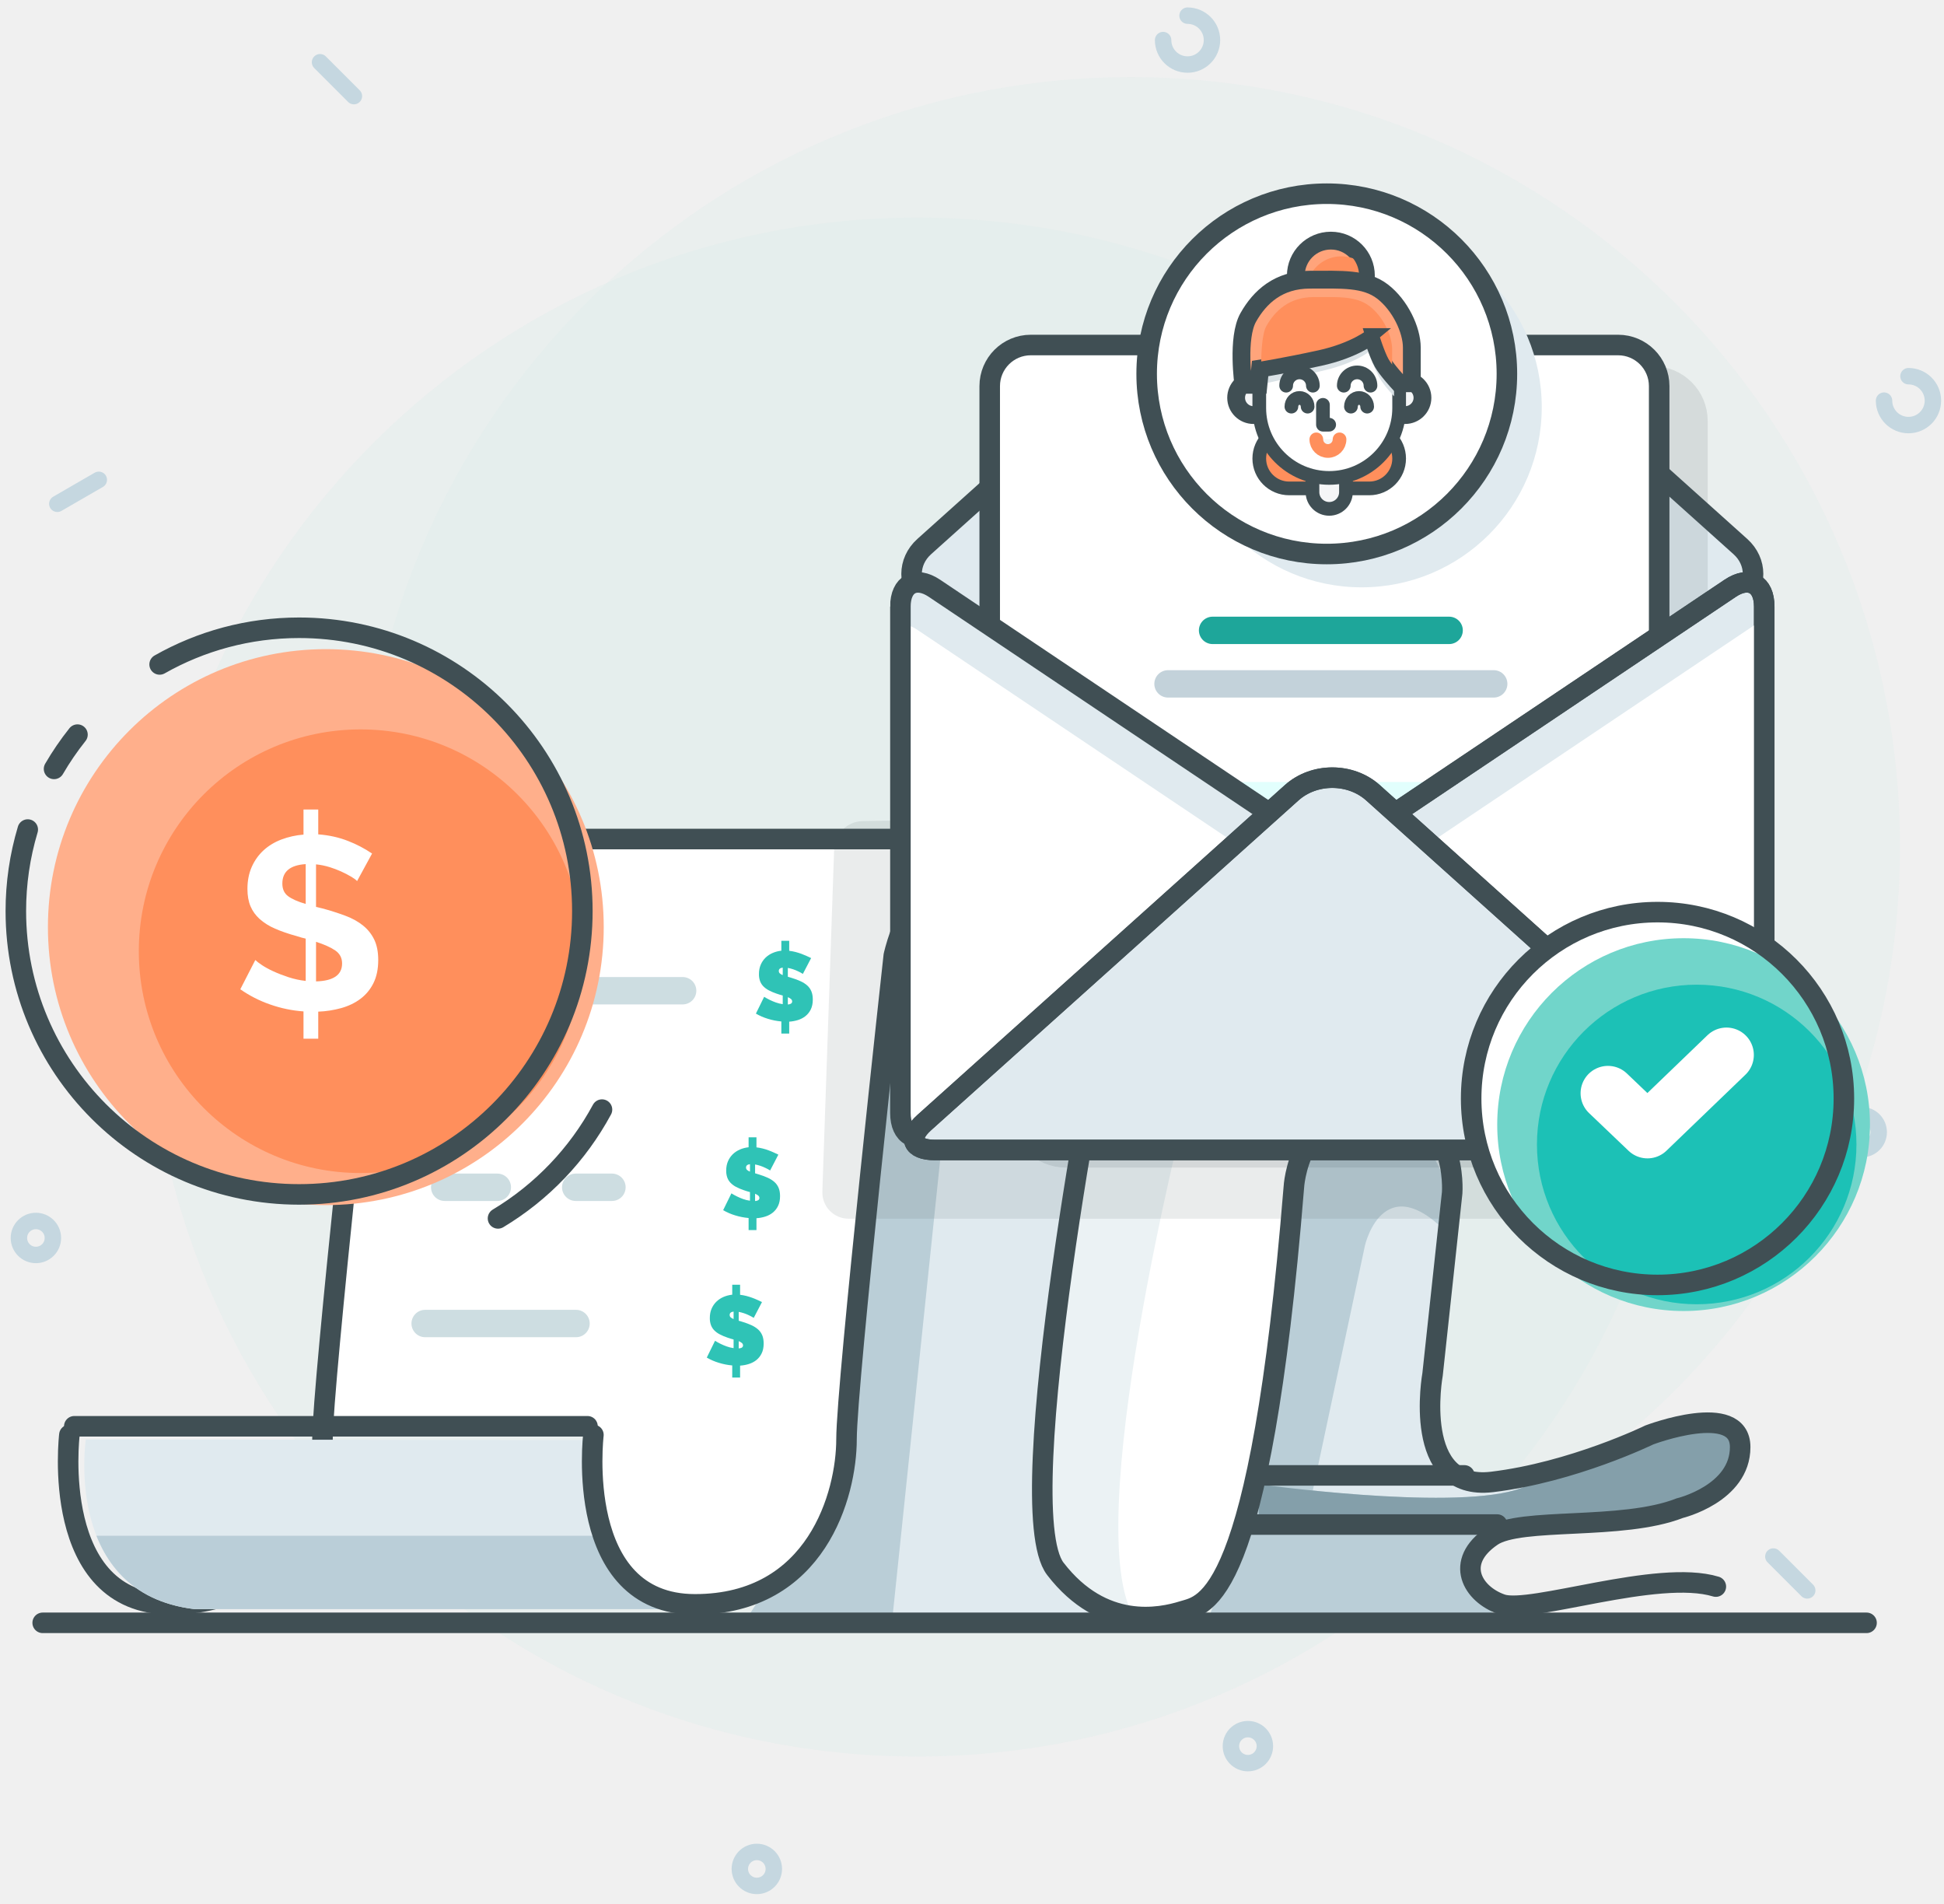
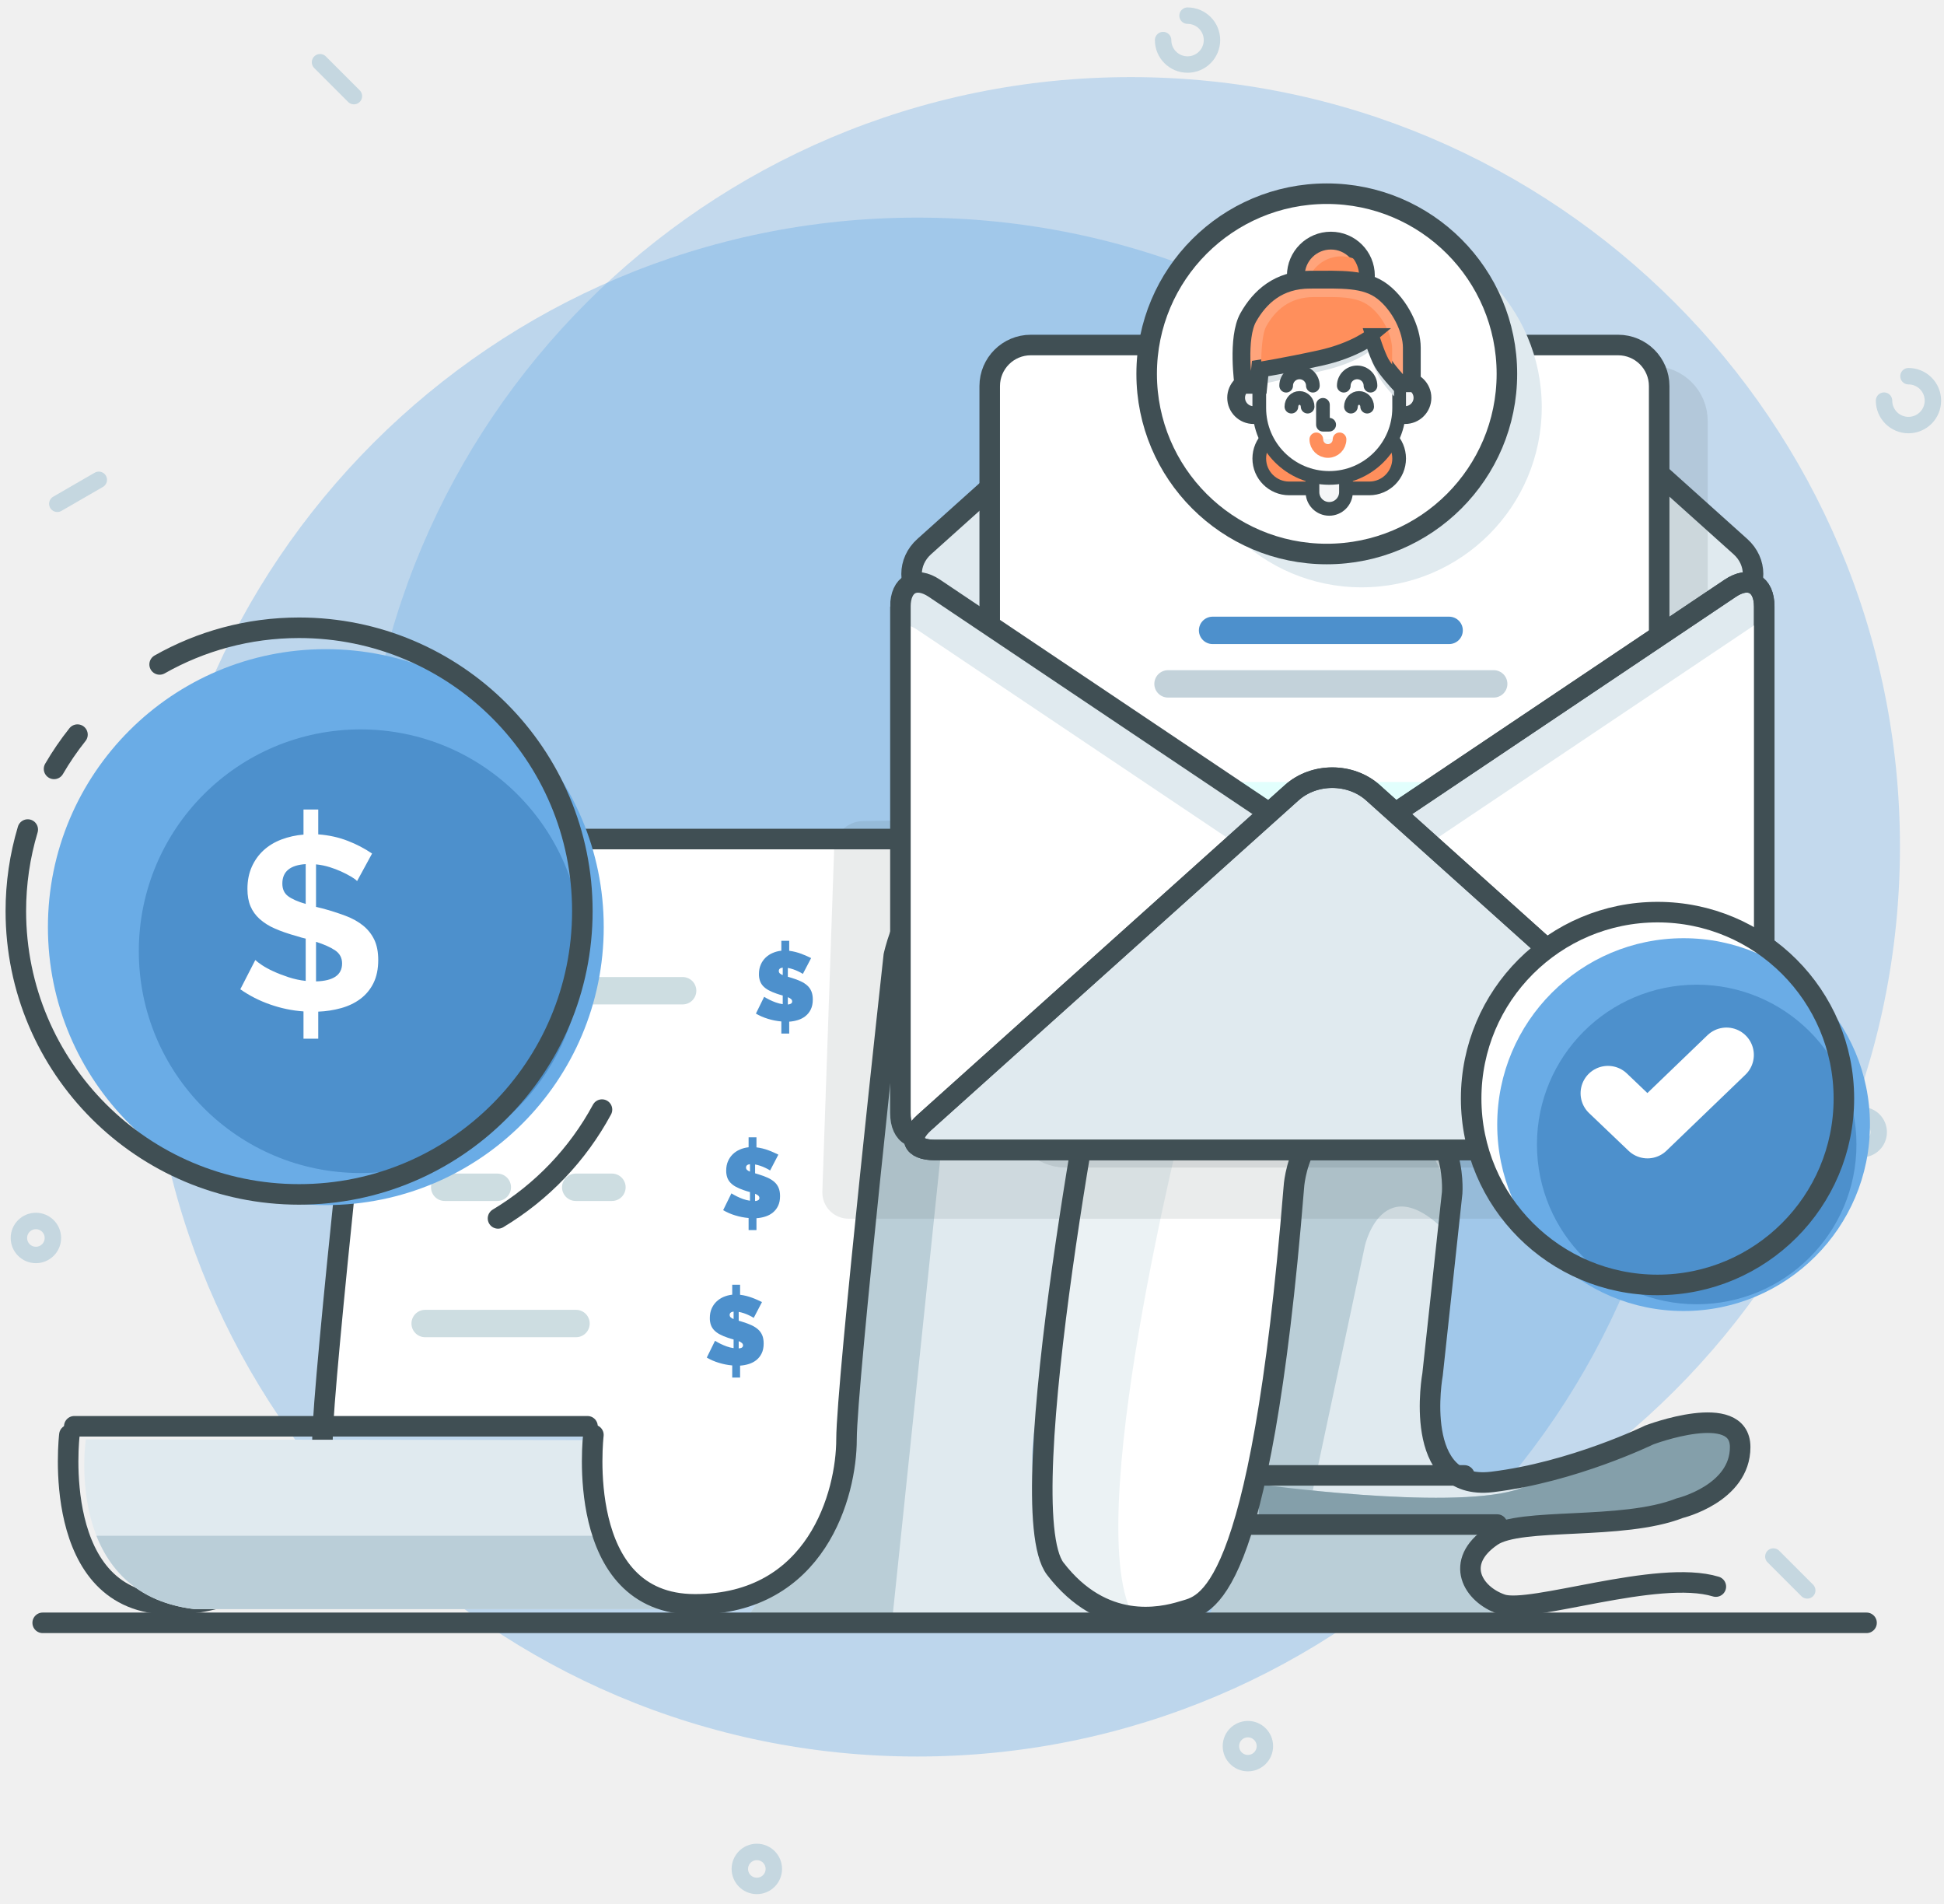
<svg xmlns="http://www.w3.org/2000/svg" xmlns:xlink="http://www.w3.org/1999/xlink" width="142" height="139" viewBox="0 0 142 139">
  <defs>
    <path d="M22.6 38.094l-21.775-.07s4.356-9.767 5.083-21.37C6.634 5.051 8.162.064 12.627.064c4.464 0 6.173 3.51 6.173 5.02 0 1.51-1.594 18.618-1.594 18.618s.091 5.004 5.19 4.162c5.1-.842 13.843-4.637 13.843-4.637s3.619-1.538 3.619 2.71-10.357 4.77-10.357 4.77l-6.217.579s-3.231 1.093-3.231 2.804c0 1.712 2.546 4.004 2.546 4.004z" id="a" />
    <path d="M.918 57.76l25.731.413s-5.72-5.68-4.967-13.174c.753-7.494 4.956-29.944 4.956-29.944S30.92 6.736 25.2 2.391c-5.722-4.346-11.503 2.206-11.503 2.206s-2 2.289-2.683 8.123c-.682 5.835-3.144 34.177-3.144 34.177L.918 57.759z" id="c" />
    <path d="M.328.656S-1.36 11.89 8.251 13.053h36.433s-7.991.172-7.991-12.34L.328.656z" id="e" />
  </defs>
  <g fill="none" fill-rule="evenodd">
-     <g transform="translate(10.812 5.335)" fill="#DDECEA">
+     <g transform="translate(10.812 5.335)" fill="#6aace6">
      <circle opacity=".383" cx="56.192" cy="66.749" r="56.192" />
      <ellipse opacity=".336" cx="71.779" cy="56.488" rx="56.192" ry="56.192" />
    </g>
    <g transform="translate(1.38 1.123)" stroke="#C5D7E0" stroke-width="1.2" stroke-linecap="round">
      <path d="M24.471 5.896l-2.474-2.474m108.633 111.6l-2.475-2.474M2.807 35.668l3.03-1.75M9.39 68.581l3.03-1.75" fill="#DAE2E6" />
      <path d="M136.24 28.135a1.785 1.785 0 1 0 1.785-1.785M83.579 1.804A1.785 1.785 0 1 0 85.364.02" stroke-linejoin="round" />
      <ellipse stroke-linejoin="round" cx="134.61" cy="81.557" rx="1.241" ry="1.241" />
      <circle stroke-linejoin="round" cx="53.903" cy="135.362" r="1.241" />
      <ellipse stroke-linejoin="round" cx="1.242" cy="89.284" rx="1.241" ry="1.241" />
      <ellipse stroke-linejoin="round" cx="89.773" cy="126.395" rx="1.241" ry="1.241" />
      <ellipse stroke-linejoin="round" cx="67.354" cy="45.687" rx="1.241" ry="1.241" />
    </g>
    <g transform="translate(87.283 80.534)">
      <mask id="b" fill="#fff">
        <use xlink:href="#a" />
      </mask>
      <use fill="#E0EAEF" xlink:href="#a" />
      <path d="M6.173 39.756l6.25-29.343s1.46-6.382 6.818 0c5.357 6.382-6.296-15.087-6.296-15.087L1.583 2.646l-3.464 27.85-1.97 7.627 10.024 1.633z" fill="#BACED7" mask="url(#b)" />
      <path d="M4.663 27.858s13.717 1.906 18.738.426c5.02-1.479 15.36-11.465 15.36-11.465l8.123 11.4-2.125 12.673-33.56 4.826-12.807-2.663 6.271-15.197z" fill="#BACED7" mask="url(#b)" />
      <path d="M4.663 27.858s13.717 1.906 18.738.426c5.02-1.479 15.36-11.465 15.36-11.465l8.123 11.4-2.125 12.673-17.542-9.623H4.663v-3.41z" fill="#849FAA" mask="url(#b)" />
    </g>
    <g transform="translate(53.79 60.199)">
      <mask id="d" fill="#fff">
        <use xlink:href="#c" />
      </mask>
      <use fill="#E0EAEF" xlink:href="#c" />
      <path d="M11.263 59.236l4.294-41.17s1.13-10.505 11.663-2.547c10.533 7.957-9.862-25.262-9.862-25.262L6.174.138l-4.415 55.25-3.558 2.77 1.727 4.387 11.335-3.31z" fill="#BACED7" mask="url(#d)" />
    </g>
    <path fill="#FFF" d="M23.884 103.605l3.3-34.438 2.018-4.845 4.322-2.728 3.75-.441H70.48l-3.368 4.103-1.522 3.708-4.266 37.423-.254 2.772-1.805 4.378-2.743 2.46-3.42.76-3.126.227-3.425-1.026-1.883-2.685-1.496-5.037v-3.94z" />
    <path d="M5.068 104.79s-1.48 12.374 7.42 12.374 11.068-8.068 11.068-12.059c0-3.99 3.452-35.311 3.452-35.311s1.098-8.52 10.154-8.52h36.239" stroke="#404F54" stroke-width="1.5" stroke-linecap="round" />
    <g transform="translate(5.942 104.458)">
      <mask id="f" fill="#fff">
        <use xlink:href="#e" />
      </mask>
      <use fill="#E0EAEF" xlink:href="#e" />
      <path fill="#BACED8" mask="url(#f)" d="M-3.589 7.697H56.22v11.962H-3.589z" />
    </g>
    <path d="M106.968 107.747H92.463m16.897 3.589H91.268" stroke="#404F54" stroke-width="1.5" stroke-linecap="round" />
    <path d="M34.058 72.351h15.805" stroke="#CDDDE1" stroke-width="2" stroke-linecap="round" />
-     <path d="M58.646 71.122a2.92 2.92 0 0 0-.344-.186 2.95 2.95 0 0 0-.754-.251v.646c.043.01.088.022.136.04.048.016.098.031.151.046.234.071.446.15.635.237.19.086.35.187.485.305.134.117.236.26.308.427.072.167.108.37.108.61 0 .282-.05.522-.147.721a1.404 1.404 0 0 1-.388.488c-.16.127-.343.223-.549.287a2.714 2.714 0 0 1-.639.119v.868h-.574v-.883a4.706 4.706 0 0 1-.983-.194 4.062 4.062 0 0 1-.876-.38l.603-1.227a4.433 4.433 0 0 0 .851.412c.165.06.333.102.506.126v-.632a5.263 5.263 0 0 1-.445-.136 3.754 3.754 0 0 1-.582-.248 1.577 1.577 0 0 1-.402-.301 1.077 1.077 0 0 1-.233-.384 1.496 1.496 0 0 1-.075-.495c0-.259.043-.487.13-.686a1.58 1.58 0 0 1 .35-.513 1.73 1.73 0 0 1 .521-.344 2.16 2.16 0 0 1 .635-.165v-.725h.574v.732c.158.019.311.048.46.086.148.038.29.083.427.133.136.05.264.103.384.158.12.055.23.106.33.154l-.603 1.155zm-.782 2.01a.228.228 0 0 0-.086-.176.796.796 0 0 0-.23-.133v.532a.467.467 0 0 0 .244-.072.184.184 0 0 0 .072-.15zm-.976-2.225c0 .072.024.13.071.176a.68.68 0 0 0 .216.126v-.546c-.192.024-.287.105-.287.244zm-.634 14.57a2.92 2.92 0 0 0-.345-.187 2.95 2.95 0 0 0-.753-.251v.646c.043.01.088.023.136.04.048.016.098.032.15.046.235.072.447.15.636.237.189.086.35.188.484.305.134.117.237.26.309.427.072.167.108.37.108.61 0 .282-.05.523-.148.721a1.404 1.404 0 0 1-.387.488c-.16.127-.343.223-.55.287a2.714 2.714 0 0 1-.638.119v.868h-.574v-.883a4.706 4.706 0 0 1-.983-.193 4.062 4.062 0 0 1-.876-.38l.603-1.228a4.543 4.543 0 0 0 .85.413c.165.06.334.101.506.125v-.631a5.263 5.263 0 0 1-.445-.137 3.754 3.754 0 0 1-.581-.247 1.577 1.577 0 0 1-.402-.302 1.077 1.077 0 0 1-.233-.384 1.496 1.496 0 0 1-.076-.495c0-.258.044-.487.13-.685a1.58 1.58 0 0 1 .351-.514 1.73 1.73 0 0 1 .52-.344 2.16 2.16 0 0 1 .636-.165v-.725h.574v.732a3.776 3.776 0 0 1 .886.219c.137.05.265.103.384.158.12.055.23.106.33.154l-.602 1.156zm-.783 2.01a.228.228 0 0 0-.086-.177.796.796 0 0 0-.23-.132v.53a.463.463 0 0 0 .245-.071.184.184 0 0 0 .071-.15zm-.976-2.226c0 .072.024.13.072.176a.68.68 0 0 0 .215.126v-.546c-.191.024-.287.106-.287.244zm.562 10.981a2.92 2.92 0 0 0-.344-.186 2.95 2.95 0 0 0-.754-.251v.646c.043.01.089.022.137.039.048.017.098.032.15.047.235.071.447.15.636.236.189.087.35.188.484.306.134.117.237.26.309.427.071.167.107.37.107.61 0 .282-.049.522-.147.72a1.404 1.404 0 0 1-.387.489c-.16.127-.344.222-.55.287a2.714 2.714 0 0 1-.638.118v.869h-.574v-.883a4.706 4.706 0 0 1-.984-.194 4.062 4.062 0 0 1-.875-.38l.603-1.227a4.414 4.414 0 0 0 .85.412c.165.06.334.102.506.126v-.632a5.263 5.263 0 0 1-.445-.136 3.754 3.754 0 0 1-.581-.248 1.577 1.577 0 0 1-.402-.301 1.077 1.077 0 0 1-.233-.384 1.496 1.496 0 0 1-.076-.495c0-.259.043-.487.13-.686a1.58 1.58 0 0 1 .351-.513 1.73 1.73 0 0 1 .52-.344 2.16 2.16 0 0 1 .636-.165v-.725h.574v.732c.158.019.31.048.46.086a5.008 5.008 0 0 1 .81.291c.12.055.23.106.33.154l-.603 1.155zm-.782 2.01a.228.228 0 0 0-.086-.176.796.796 0 0 0-.23-.133v.531c.115-.01.197-.033.244-.071a.184.184 0 0 0 .072-.151zm-.976-2.225c0 .072.024.13.072.176a.68.68 0 0 0 .215.125v-.545c-.191.024-.287.105-.287.244z" fill="#2FC3B6" />
+     <path d="M58.646 71.122a2.92 2.92 0 0 0-.344-.186 2.95 2.95 0 0 0-.754-.251v.646c.043.01.088.022.136.04.048.016.098.031.151.046.234.071.446.15.635.237.19.086.35.187.485.305.134.117.236.26.308.427.072.167.108.37.108.61 0 .282-.05.522-.147.721a1.404 1.404 0 0 1-.388.488c-.16.127-.343.223-.549.287a2.714 2.714 0 0 1-.639.119v.868h-.574v-.883a4.706 4.706 0 0 1-.983-.194 4.062 4.062 0 0 1-.876-.38l.603-1.227a4.433 4.433 0 0 0 .851.412c.165.06.333.102.506.126v-.632a5.263 5.263 0 0 1-.445-.136 3.754 3.754 0 0 1-.582-.248 1.577 1.577 0 0 1-.402-.301 1.077 1.077 0 0 1-.233-.384 1.496 1.496 0 0 1-.075-.495c0-.259.043-.487.13-.686a1.58 1.58 0 0 1 .35-.513 1.73 1.73 0 0 1 .521-.344 2.16 2.16 0 0 1 .635-.165v-.725h.574v.732c.158.019.311.048.46.086.148.038.29.083.427.133.136.05.264.103.384.158.12.055.23.106.33.154l-.603 1.155zm-.782 2.01a.228.228 0 0 0-.086-.176.796.796 0 0 0-.23-.133v.532a.467.467 0 0 0 .244-.072.184.184 0 0 0 .072-.15zm-.976-2.225c0 .072.024.13.071.176a.68.68 0 0 0 .216.126v-.546c-.192.024-.287.105-.287.244zm-.634 14.57a2.92 2.92 0 0 0-.345-.187 2.95 2.95 0 0 0-.753-.251v.646c.043.01.088.023.136.04.048.016.098.032.15.046.235.072.447.15.636.237.189.086.35.188.484.305.134.117.237.26.309.427.072.167.108.37.108.61 0 .282-.05.523-.148.721a1.404 1.404 0 0 1-.387.488c-.16.127-.343.223-.55.287a2.714 2.714 0 0 1-.638.119v.868h-.574v-.883a4.706 4.706 0 0 1-.983-.193 4.062 4.062 0 0 1-.876-.38l.603-1.228a4.543 4.543 0 0 0 .85.413c.165.06.334.101.506.125v-.631a5.263 5.263 0 0 1-.445-.137 3.754 3.754 0 0 1-.581-.247 1.577 1.577 0 0 1-.402-.302 1.077 1.077 0 0 1-.233-.384 1.496 1.496 0 0 1-.076-.495c0-.258.044-.487.13-.685a1.58 1.58 0 0 1 .351-.514 1.73 1.73 0 0 1 .52-.344 2.16 2.16 0 0 1 .636-.165v-.725h.574v.732a3.776 3.776 0 0 1 .886.219c.137.05.265.103.384.158.12.055.23.106.33.154l-.602 1.156zm-.783 2.01a.228.228 0 0 0-.086-.177.796.796 0 0 0-.23-.132v.53a.463.463 0 0 0 .245-.071.184.184 0 0 0 .071-.15zm-.976-2.226c0 .072.024.13.072.176a.68.68 0 0 0 .215.126v-.546c-.191.024-.287.106-.287.244zm.562 10.981a2.92 2.92 0 0 0-.344-.186 2.95 2.95 0 0 0-.754-.251v.646c.043.01.089.022.137.039.048.017.098.032.15.047.235.071.447.15.636.236.189.087.35.188.484.306.134.117.237.26.309.427.071.167.107.37.107.61 0 .282-.049.522-.147.72a1.404 1.404 0 0 1-.387.489c-.16.127-.344.222-.55.287a2.714 2.714 0 0 1-.638.118v.869h-.574v-.883a4.706 4.706 0 0 1-.984-.194 4.062 4.062 0 0 1-.875-.38l.603-1.227a4.414 4.414 0 0 0 .85.412c.165.06.334.102.506.126v-.632a5.263 5.263 0 0 1-.445-.136 3.754 3.754 0 0 1-.581-.248 1.577 1.577 0 0 1-.402-.301 1.077 1.077 0 0 1-.233-.384 1.496 1.496 0 0 1-.076-.495c0-.259.043-.487.13-.686a1.58 1.58 0 0 1 .351-.513 1.73 1.73 0 0 1 .52-.344 2.16 2.16 0 0 1 .636-.165v-.725h.574v.732c.158.019.31.048.46.086a5.008 5.008 0 0 1 .81.291c.12.055.23.106.33.154l-.603 1.155zm-.782 2.01a.228.228 0 0 0-.086-.176.796.796 0 0 0-.23-.133v.531c.115-.01.197-.033.244-.071a.184.184 0 0 0 .072-.151zm-.976-2.225c0 .072.024.13.072.176a.68.68 0 0 0 .215.125v-.545c-.191.024-.287.105-.287.244z" fill="#4d90cc" />
    <path d="M32.483 86.705h3.844m5.726 0H44.7m-13.645 9.95h11.02" stroke="#CDDDE1" stroke-width="2" stroke-linecap="round" />
    <path fill="#FFF" d="M79.69 80.828h17.873l-2.835 4.387-1.742 13.832-1.865 10.775-2.228 6.864-2.289.826-5.32.407-3.472-2.531-1.75-5.271.788-10.184z" />
    <path d="M79.69 80.828l6.914.178s-7.866 30.846-3.698 37.188l-5.094-2.806-1.75-5.271.788-10.184 2.84-19.105z" fill="#EBF2F4" />
    <path d="M43.346 104.79s-1.48 12.374 7.42 12.374 11.068-8.068 11.068-12.059c0-3.99 3.452-35.311 3.452-35.311s2.193-10.385 10.6-8.175c8.405 2.21 4.818 12.482 4.818 12.482s-7.085 35.963-3.615 40.469c3.47 4.505 7.69 3.592 9.299 3.093 1.608-.499 5.652-.499 8.12-30.944 0 0 .286-6.04 6.175-6.04s5.391 6.43 5.391 6.43l-1.431 13.257s-1.563 8.564 4.341 7.858c5.904-.707 11.494-3.434 11.494-3.434s6.633-2.512 6.633.89-4.416 4.46-4.416 4.46c-4.217 1.65-11.637.635-13.71 2.04-2.818 1.909-1.407 4.263.708 4.984 2.116.721 11.377-2.595 15.641-1.298" stroke="#404F54" stroke-width="1.5" stroke-linecap="round" />
    <path d="M5.427 104.159h37.486" stroke="#404F54" stroke-width="1.5" stroke-linecap="round" fill="#404F54" />
    <path d="M100.314 80.534H80.51M3.118 118.513h133.224" stroke="#404F54" stroke-width="1.5" stroke-linecap="round" />
    <g transform="translate(1.157 45.845)">
-       <ellipse fill="#FFAF8B" cx="22.643" cy="21.862" rx="20.3" ry="20.3" />
-       <ellipse fill="#FF8F5C" cx="25.182" cy="23.621" rx="16.199" ry="16.199" />
+       <ellipse fill="#6aace6" cx="22.643" cy="21.862" rx="20.3" ry="20.3" />
+       <ellipse fill="#4d90cc" cx="25.182" cy="23.621" rx="16.199" ry="16.199" />
      <path d="M4.502 7.804a20.735 20.735 0 0 0-1.711 2.502M.87 14.736A20.692 20.692 0 0 0 0 20.691c0 11.427 9.264 20.69 20.69 20.69 11.428 0 20.691-9.263 20.691-20.69C41.381 9.264 32.118 0 20.691 0c-3.704 0-7.18.973-10.188 2.678" stroke="#404F54" stroke-width="1.5" stroke-linecap="round" />
      <path d="M24.926 18.5c-.071-.085-.206-.186-.404-.306a7.396 7.396 0 0 0-1.589-.71 5.081 5.081 0 0 0-1.006-.206v3.107l.45.107a18.44 18.44 0 0 1 1.696.54c.51.19.94.43 1.293.717.354.288.626.632.818 1.033.191.401.287.895.287 1.482 0 .658-.117 1.22-.35 1.688a3.19 3.19 0 0 1-.952 1.149c-.401.3-.868.524-1.4.673a7.288 7.288 0 0 1-1.68.26v1.976h-1.077v-1.993a9.317 9.317 0 0 1-2.452-.512 8.876 8.876 0 0 1-2.164-1.104l1.096-2.137c.096.095.26.221.494.377.233.155.515.308.844.458.329.15.694.29 1.095.422.401.131.817.221 1.248.269v-3.089a6.373 6.373 0 0 1-.646-.18c-.61-.167-1.14-.35-1.59-.547a4.178 4.178 0 0 1-1.122-.7c-.3-.27-.524-.581-.673-.934-.15-.353-.225-.775-.225-1.266 0-.599.105-1.135.314-1.608.21-.472.497-.876.862-1.212.366-.335.8-.598 1.302-.79a5.891 5.891 0 0 1 1.617-.359v-1.832h1.077v1.814c.79.06 1.518.222 2.182.485a8.74 8.74 0 0 1 1.75.916l-1.095 2.011zm-1.095 6.015c0-.407-.168-.724-.503-.952-.335-.227-.802-.437-1.4-.628v2.89c1.269-.035 1.903-.472 1.903-1.31zm-4.364-5.836c0 .407.14.715.422.924.282.21.71.399 1.284.566V17.26c-1.137.072-1.706.545-1.706 1.419z" fill="#FFF" />
      <path d="M35.22 43.133a20.79 20.79 0 0 0 7.595-7.945" stroke="#404F54" stroke-width="1.5" stroke-linecap="round" />
    </g>
    <path d="M60.931 61.993a2.126 2.126 0 0 1 2.064-2.028l53.01-.93A1.956 1.956 0 0 1 118 60.992v26.016A1.99 1.99 0 0 1 116.004 89H61.996c-1.102 0-1.965-.9-1.927-1.993l.862-25.014z" fill="#404F54" opacity=".113" />
    <g transform="translate(65.912 13.402)">
      <path d="M1.598 30.513c-1.23-1.104-1.233-2.89 0-3.998L29.181 1.76c1.23-1.104 3.22-1.107 4.454 0l27.582 24.755c1.23 1.104 1.234 2.891 0 3.998l-29.81 26.755L1.599 30.513z" stroke="#404F54" stroke-width="1.5" stroke-linecap="round" fill="#E0EAEF" />
      <rect stroke="#404F54" stroke-width="2" stroke-linecap="round" fill="#404F54" opacity=".128" x="8.926" y="14.338" width="48.901" height="56.526" rx="3" />
      <rect stroke="#404F54" stroke-width="1.5" stroke-linecap="round" fill="#FFF" x="6.382" y="11.794" width="48.901" height="56.526" rx="3" />
      <g transform="translate(17.683 .31)">
        <circle fill="#E0EAEF" cx="15.866" cy="16.023" r="13.157" />
        <ellipse fill="#FFF" cx="13.32" cy="13.59" rx="13.157" ry="13.157" />
        <ellipse stroke="#404F54" stroke-width="1.5" stroke-linecap="round" cx="13.32" cy="13.59" rx="13.157" ry="13.157" />
        <g transform="translate(6.54 3.55)">
          <ellipse stroke="#404F54" stroke-width="1.3" stroke-linecap="round" fill="#F5F6F7" cx="1.43" cy="11.787" rx="1.271" ry="1.264" />
          <ellipse stroke="#404F54" stroke-width="1.3" stroke-linecap="round" fill="#F5F6F7" cx="12.498" cy="11.787" rx="1.271" ry="1.264" />
          <rect stroke="#404F54" stroke-linecap="round" fill="#FF8F5C" x="1.849" y="14.041" width="10.217" height="4.365" rx="2.183" />
          <ellipse stroke="#404F54" stroke-width="1.3" fill="#FFA47B" cx="7.079" cy="2.87" rx="2.56" ry="2.56" />
          <path d="M9.514 2.077A2.56 2.56 0 0 1 5.41 4.81a2.56 2.56 0 0 1 4.104-2.733z" fill="#FF8F5C" />
          <ellipse stroke="#404F54" cx="7.079" cy="2.87" rx="2.56" ry="2.56" />
          <rect stroke="#404F54" stroke-linecap="round" fill="#F5F6F7" x="5.734" y="15.535" width="2.447" height="4.365" rx="1.224" />
          <rect stroke="#404F54" stroke-linecap="round" fill="#FFF" x="1.849" y="4.06" width="10.217" height="13.58" rx="5.109" />
          <path stroke="#404F54" stroke-linecap="round" stroke-linejoin="round" d="M6.5 12.303v1.45h.455" />
          <path d="M6.016 14.824a.848.848 0 0 0 1.696 0" stroke="#FF8F5C" stroke-linecap="round" fill="#F5F6F7" />
          <path d="M5.367 4.314a5.12 5.12 0 0 0-3.518 4.861v1.656c.403-.089 2.123-.467 4.367-.956 2.573-.56 3.589-1.416 3.589-1.416s.48 1.248.834 1.88c.303.54 1.055 1.34 1.055 1.34v-1.575s.162.059.372.077V9.175A5.115 5.115 0 0 0 8.793 4.4c-.93-.124-2.005-.089-3.244-.089-.061 0-.122.001-.182.003z" fill="#DAE2E6" />
          <path d="M9.73 12.434c0-.35-.265-.635-.593-.635-.327 0-.593.284-.593.635m-3.163 0c0-.35-.265-.635-.593-.635-.327 0-.593.284-.593.635" stroke="#404F54" stroke-linecap="round" fill="#F5F6F7" />
          <path d="M5.764 10.904a.973.973 0 0 0-.976-.97.973.973 0 0 0-.975.97m6.16 0a.973.973 0 0 0-.975-.97.973.973 0 0 0-.976.97" stroke="#404F54" stroke-linecap="round" />
          <path d="M10.084 7.205S8.819 8.256 6.246 8.816c-2.573.56-4.335.838-4.335.838l-.121 1.187H.69s-.494-3.426.356-4.926c.85-1.501 2.212-2.752 4.503-2.752 2.292 0 4.024-.12 5.31.872 1.285.993 2.133 2.793 2.133 4.09v2.6h-.934s-.896-.97-1.2-1.512c-.354-.632-.774-2.008-.774-2.008z" stroke="#404F54" stroke-width="1.3" fill="#FFA47B" />
          <path d="M1.986 9.642a86.859 86.859 0 0 0 4.26-.826c2.573-.56 3.838-1.611 3.838-1.611s.42 1.376.775 2.008c.148.264.437.63.694.937V8.248c0-.997-.651-2.382-1.64-3.145-.988-.763-2.32-.67-4.082-.67-1.761 0-2.809.961-3.462 2.115-.311.549-.388 1.865-.383 3.094z" fill="#FF8F5C" />
          <path d="M10.084 7.205S8.819 8.256 6.246 8.816c-2.573.56-4.335.838-4.335.838l-.092 1.187H.69s-.495-3.426.355-4.926c.85-1.501 2.212-2.752 4.503-2.752 2.292 0 4.024-.12 5.31.872 1.285.993 2.133 2.793 2.133 4.09v2.6h-.934s-.896-.97-1.2-1.512c-.354-.632-.774-2.008-.774-2.008z" stroke="#404F54" />
          <path d="M10.084 8.353S8.819 9.404 6.246 9.964c-2.573.56-4.335.838-4.335.838l-.092 1.187H.69s-.495-3.426.355-4.926c.85-1.501 2.212-2.752 4.503-2.752 2.292 0 4.024-.12 5.31.872 1.285.993 2.133 2.793 2.133 4.09v2.6h-.934s-.896-.97-1.2-1.512c-.354-.632-.774-2.008-.774-2.008z" />
        </g>
      </g>
-       <path d="M22.662 32.633H39.94" stroke="#1EA69A" stroke-width="2" stroke-linecap="round" stroke-linejoin="round" fill="#F5F6F7" />
+       <path d="M22.662 32.633H39.94" stroke="#4d90cc" stroke-width="2" stroke-linecap="round" stroke-linejoin="round" fill="#F5F6F7" />
      <path d="M19.406 36.54h23.79" stroke="#C3D2DA" stroke-width="2" stroke-linecap="round" stroke-linejoin="round" fill="#F5F6F7" />
      <path fill="#E2FFFD" d="M11.592 43.703h37.77v19.536h-37.77z" />
      <path d="M11.592 61.623s2.835-.083 4.101-.684c1.653-.784 4.91-8.64 6.928-9.644 3.43-1.706 8.25 5.017 11.764 3.952 3.173-.96 7.989-7.453 10.35-9.375 4.029-3.279 4.921.063 4.921.063l-.294 17.304h-37.77v-1.616z" fill="#9BE8E2" />
      <path d="M12.923 61.273c5.978 0 6.734-10.005 10.936-10.005 4.2 0 7.321 5.681 11.904 3.586s6.774-9.986 12.739-9.986" stroke="#1EA69A" stroke-width="2" stroke-linecap="round" stroke-linejoin="round" />
    </g>
    <path d="M96.832 62.789l29.55-19.827c1.374-.921 2.487-.335 2.487 1.337v39.985L96.832 62.79z" stroke="#404F54" stroke-width="1.5" stroke-linecap="round" fill="#E0EAEF" />
    <path d="M128.87 45.172v36.061l-26.874-18.03 26.873-18.031z" fill="#FFF" />
    <path d="M96.832 62.789l29.55-19.827c1.374-.921 2.487-.335 2.487 1.337v39.985L96.832 62.79z" stroke="#404F54" stroke-width="1.5" stroke-linecap="round" />
    <path d="M65.77 44.3c0-1.66 1.122-2.254 2.488-1.338l29.55 19.827-29.55 19.827c-1.374.921-2.487.335-2.487-1.337v-36.98z" fill="#E0EAEF" />
    <path d="M95.228 64.929l-26.36 17.687c-1.373.921-2.487.335-2.487-1.337v-35.6c.21.072.43.182.656.335l28.191 18.915z" fill="#FFF" />
    <path d="M65.77 44.3c0-1.66 1.122-2.254 2.488-1.338l29.55 19.827-29.55 19.827c-1.374.921-2.487.335-2.487-1.337v-36.98z" stroke="#404F54" stroke-width="1.5" stroke-linecap="round" />
    <path d="M68.288 83.982c-1.66 0-2.01-.892-.777-2l26.838-24.087c1.64-1.473 4.307-1.468 5.942 0l26.838 24.088c1.23 1.104.89 1.999-.777 1.999H68.288z" stroke="#404F54" stroke-width="1.5" stroke-linecap="round" fill="#E0EAEF" />
    <path d="M68.288 83.982c-1.66 0-2.01-.892-.777-2l26.838-24.087c1.64-1.473 4.307-1.468 5.942 0l26.838 24.088c1.23 1.104.89 1.999-.777 1.999H68.288z" stroke="#404F54" stroke-width="1.5" stroke-linecap="round" />
    <g transform="translate(107.01 66.55)">
      <ellipse fill="#FFF" cx="14.064" cy="13.674" rx="13.613" ry="13.613" />
-       <ellipse fill="#71D5CA" cx="15.968" cy="15.579" rx="13.613" ry="13.613" />
-       <ellipse fill="#1CC1B6" cx="16.926" cy="17.029" rx="11.669" ry="11.669" />
+       <ellipse fill="#6aace6" cx="15.968" cy="15.579" rx="13.613" ry="13.613" />
+       <ellipse fill="#4d90cc" cx="16.926" cy="17.029" rx="11.669" ry="11.669" />
      <ellipse stroke="#404F54" stroke-width="1.5" stroke-linecap="round" cx="14.064" cy="13.674" rx="13.613" ry="13.613" />
      <path stroke="#FFF" stroke-width="4" stroke-linecap="round" stroke-linejoin="round" d="M10.444 13.29l2.886 2.754 5.77-5.553" />
    </g>
  </g>
+   <div id="screen-shader" style="&#10;            transition: opacity 0.1s ease 0s; &#10;            z-index: 2147483647;&#10;            margin: 0; &#10;            border-radius: 0; &#10;            padding: 0; &#10;            background: #fac563; &#10;            pointer-events: none; &#10;            position: fixed; &#10;            top: -10%; &#10;            right: -10%; &#10;            width: 120%; &#10;            height: 120%; &#10;            opacity: 0.584;&#10;            mix-blend-mode: multiply; &#10;            display: none;&#10;        " />
</svg>
